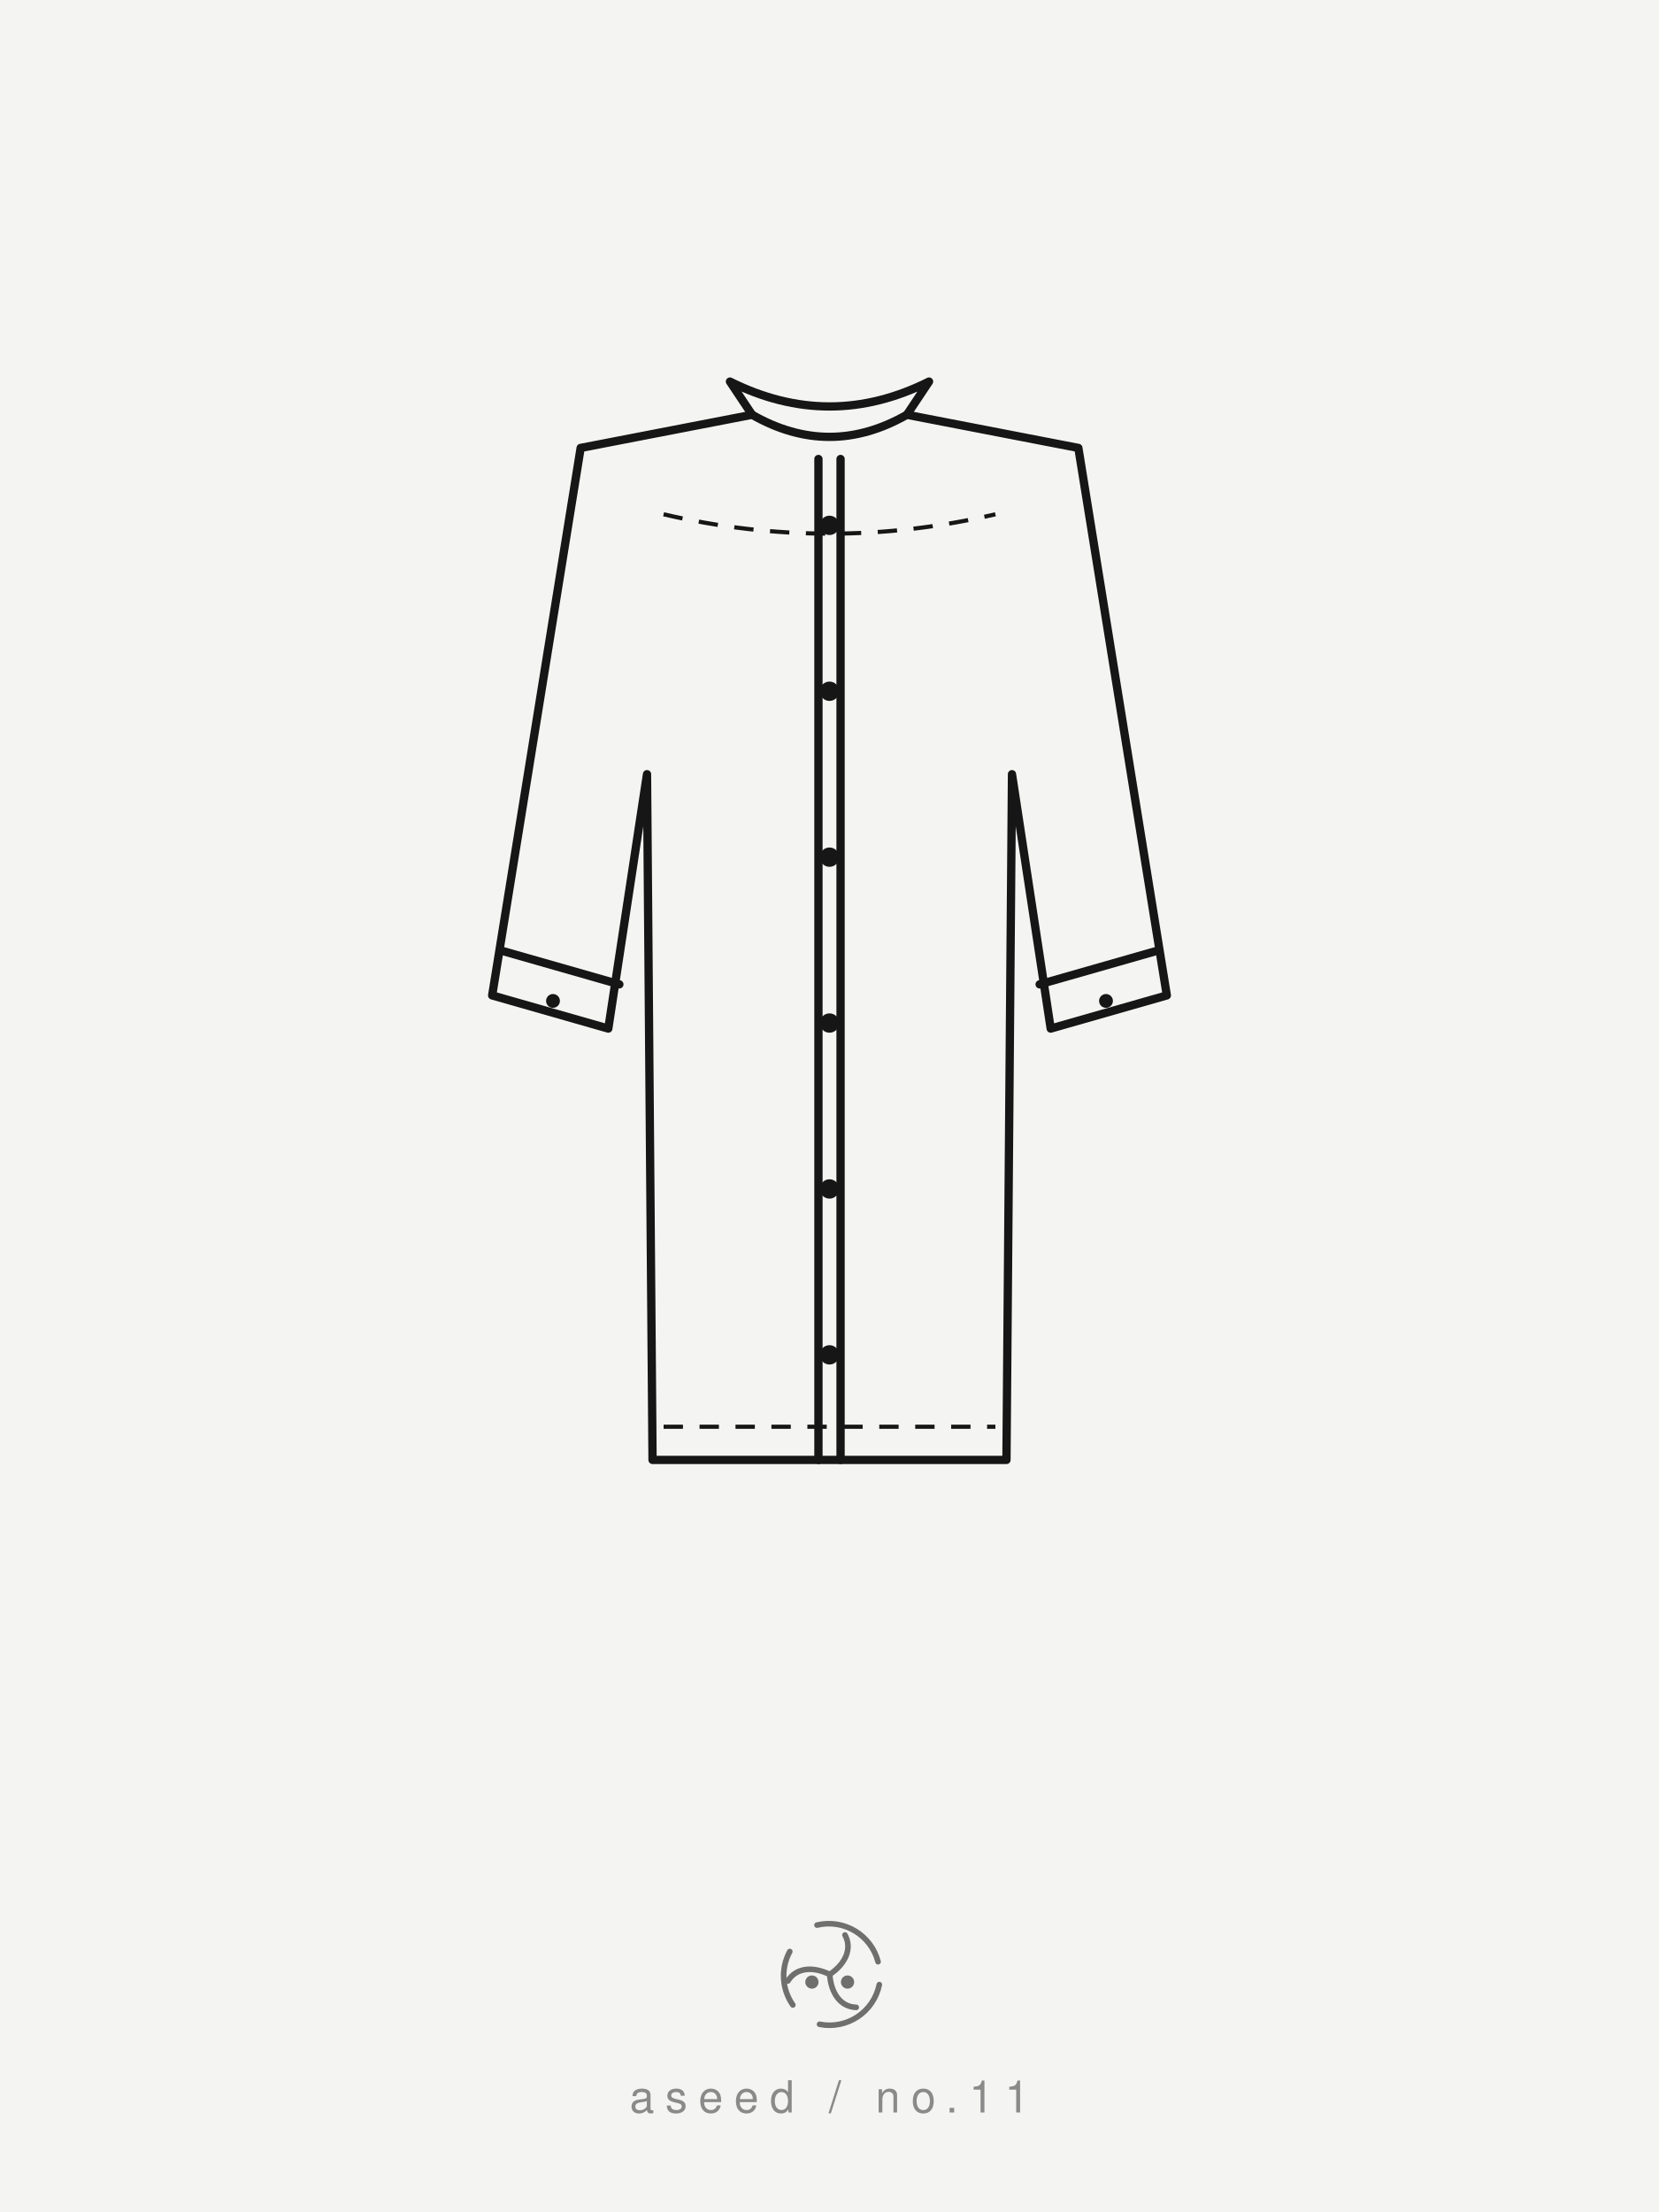
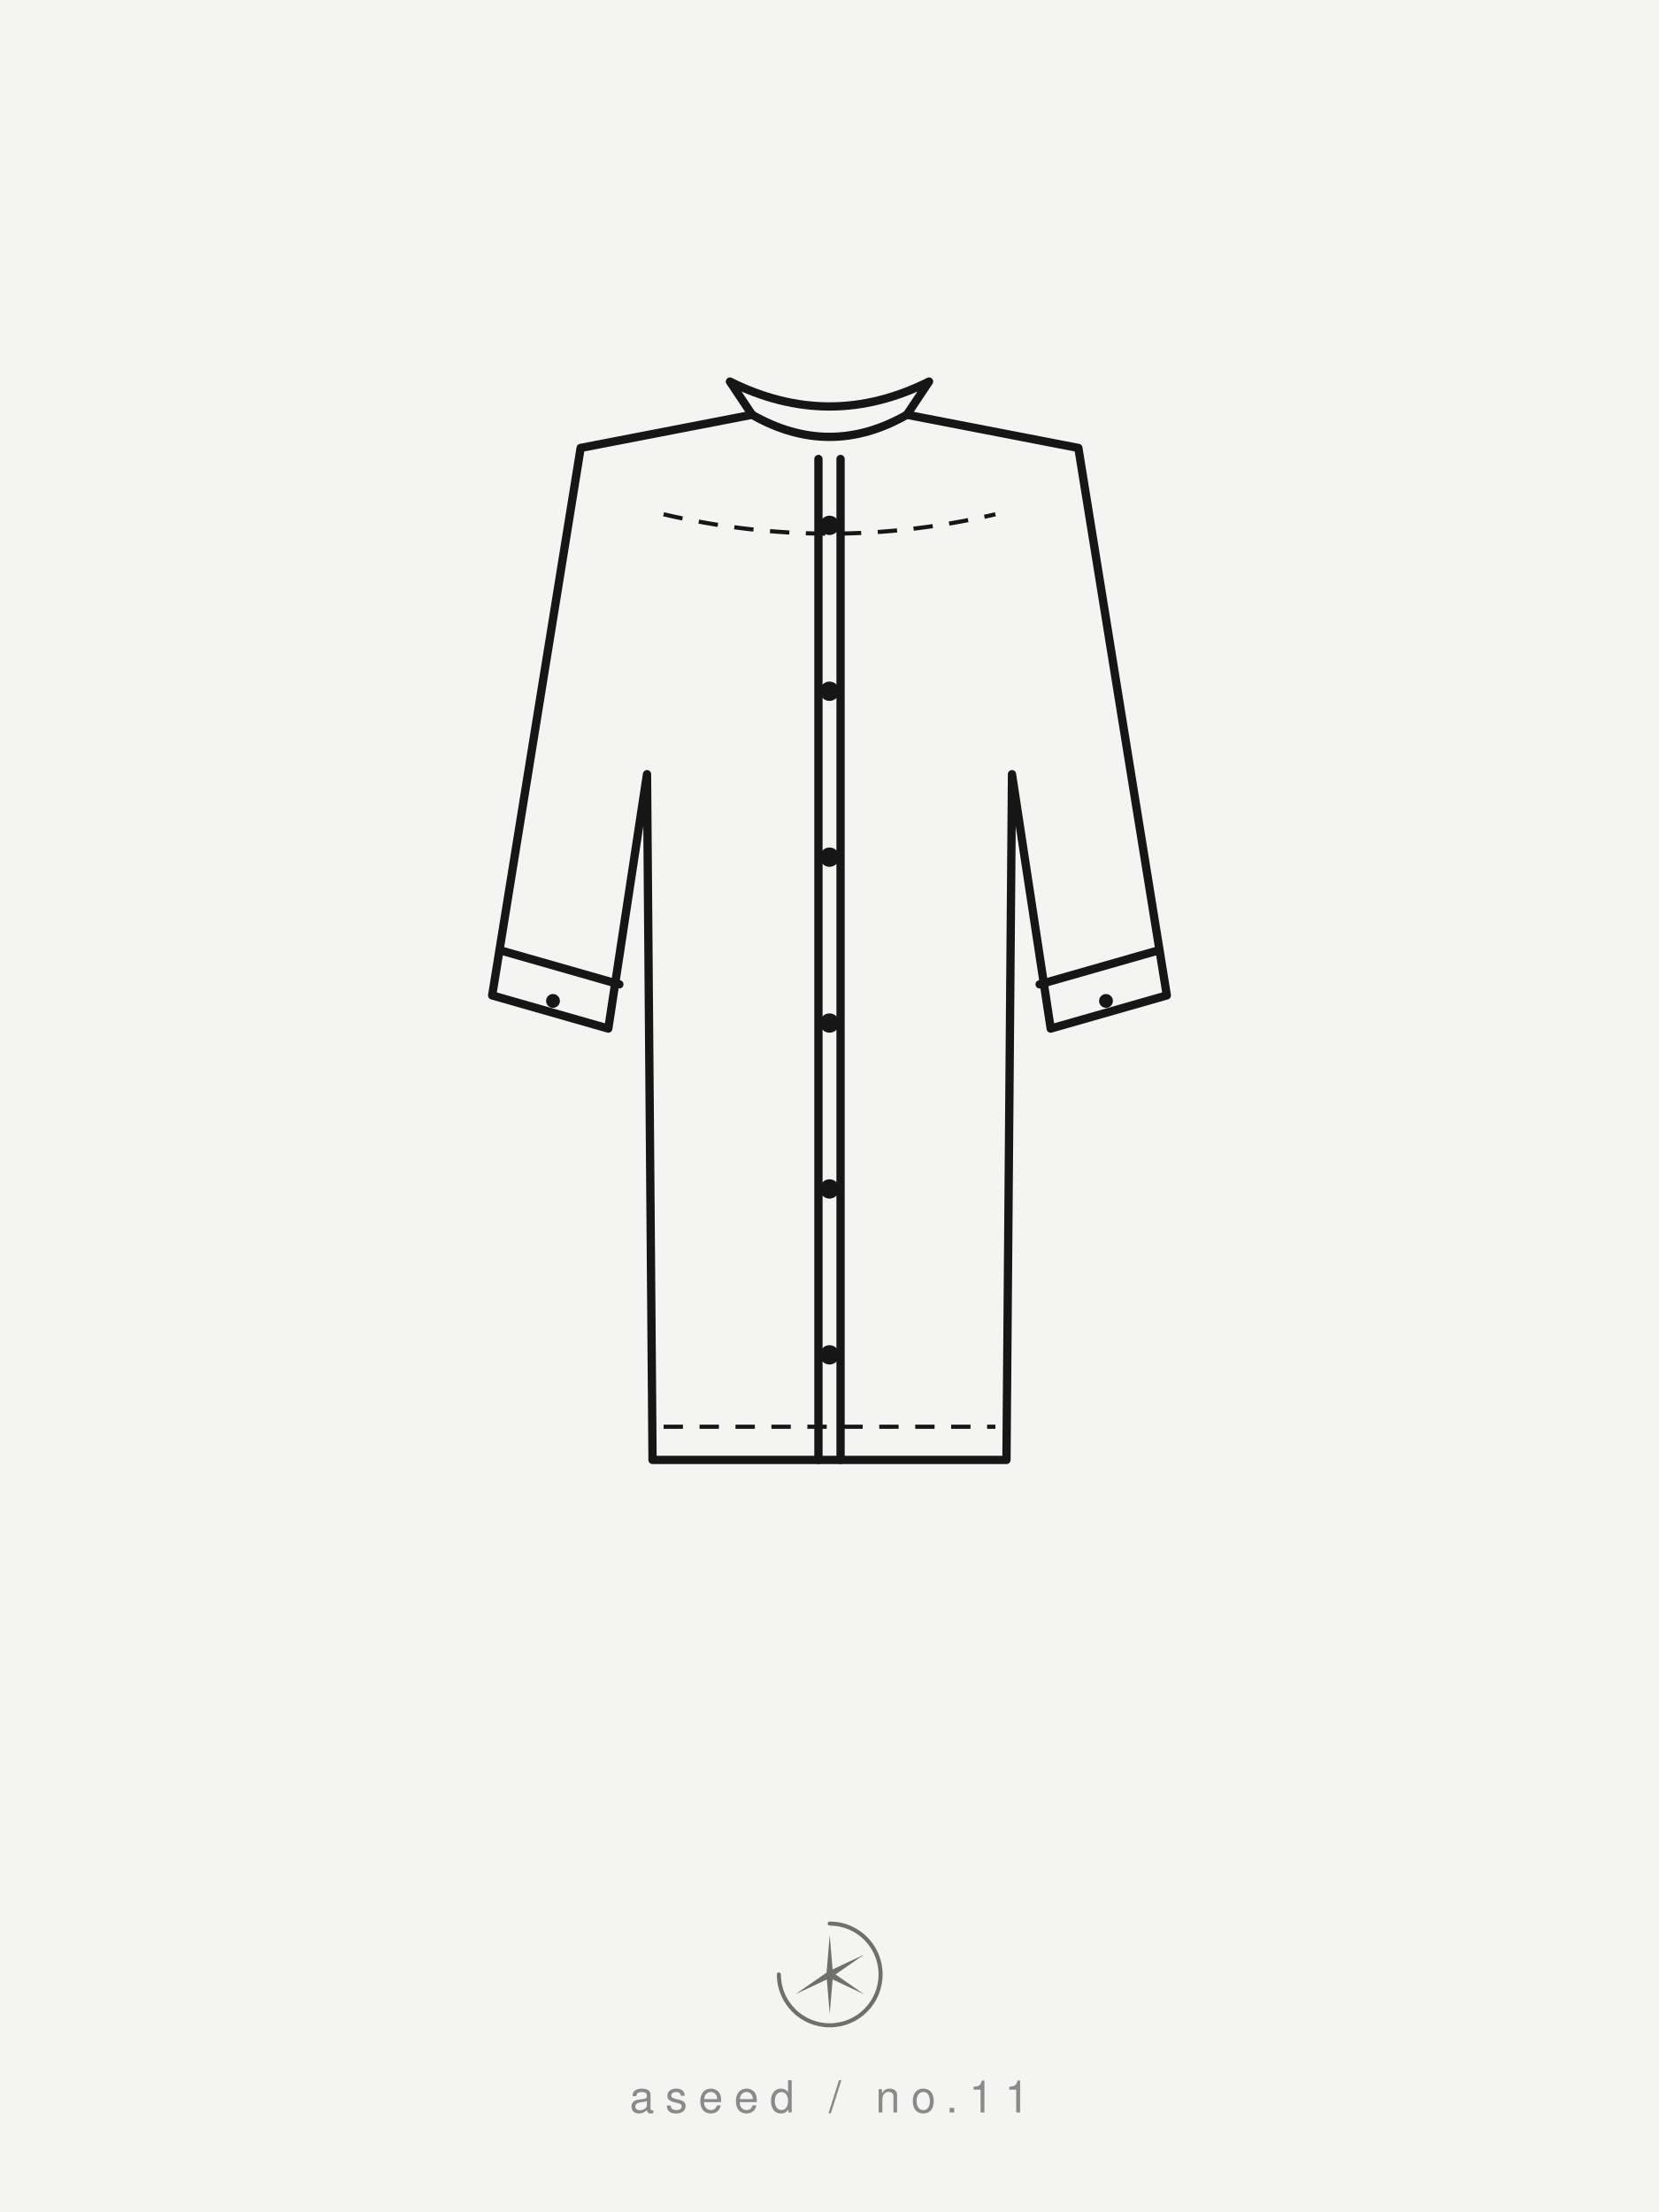
<svg xmlns="http://www.w3.org/2000/svg" viewBox="0 0 600 800">
  <rect width="600" height="800" fill="#f4f4f2" />
  <g fill="none" stroke="#161616" stroke-width="3" stroke-linecap="round" stroke-linejoin="round">
    <path d="M272,150 L210,162 L178,360 L220,372 L234,280 L236,528 L364,528 L366,280 L380,372 L422,360 L390,162 L328,150 Q300,166 272,150 Z" />
    <path d="M264,138 Q300,156 336,138 M264,138 L272,150 M336,138 L328,150" />
    <path d="M296,166 L296,528 M304,166 L304,528" />
    <path d="M182,344 L224,356 M418,344 L376,356" />
  </g>
  <g fill="none" stroke="#161616" stroke-width="1.5" stroke-dasharray="7 6">
    <path d="M240,516 L360,516" />
    <path d="M240,186 Q300,200 360,186" />
  </g>
  <g fill="#161616">
    <circle cx="300" cy="190" r="3.5" />
    <circle cx="300" cy="250" r="3.5" />
    <circle cx="300" cy="310" r="3.5" />
    <circle cx="300" cy="370" r="3.5" />
    <circle cx="300" cy="430" r="3.5" />
    <circle cx="300" cy="490" r="3.5" />
    <circle cx="200" cy="362" r="2.5" />
    <circle cx="400" cy="362" r="2.5" />
  </g>
-   <g fill="none" stroke="#161616" stroke-width="2.2" stroke-linecap="round" opacity=".6" transform="translate(278,692) scale(0.92)">
-     <path d="M43.5,28 A20,20 0 0 1 20,43.6" />
-     <path d="M9.5,36 A20,20 0 0 1 8.3,15" />
-     <path d="M19,4.6 A20,20 0 0 1 43,19" />
-     <path d="M24,24 C30,20 33,14 30,8.5" />
-     <path d="M24,24 C30,20 33,14 30,8.5" transform="rotate(120 24 24)" />
-     <path d="M24,24 C30,20 33,14 30,8.5" transform="rotate(240 24 24)" />
-     <g fill="#161616" stroke="none">
-       <circle cx="31" cy="27" r="2.6" />
-       <circle cx="17" cy="27" r="2.6" />
-     </g>
+   <g fill="#161616" opacity=".6" transform="translate(278,692) scale(0.92)">
+     <path d="M24,4 A20,20 0 1 1 4,24" fill="none" stroke-linecap="round" stroke="#161616" stroke-width="1.6" />
+     <path d="M22.7,24 L24,8.5 L25.3,24 Z" />
+     <path d="M22.7,24 L24,8.5 L25.3,24 Z" transform="rotate(60 24 24)" />
+     <path d="M22.7,24 L24,8.5 L25.3,24 Z" transform="rotate(120 24 24)" />
+     <path d="M22.7,24 L24,8.5 L25.3,24 Z" transform="rotate(180 24 24)" />
+     <path d="M22.7,24 L24,8.5 L25.3,24 Z" transform="rotate(240 24 24)" />
  </g>
  <text x="300" y="764" font-family="Helvetica, Arial, sans-serif" font-size="16" letter-spacing="4" fill="#8a8a8a" text-anchor="middle">aseed / no.11</text>
</svg>
